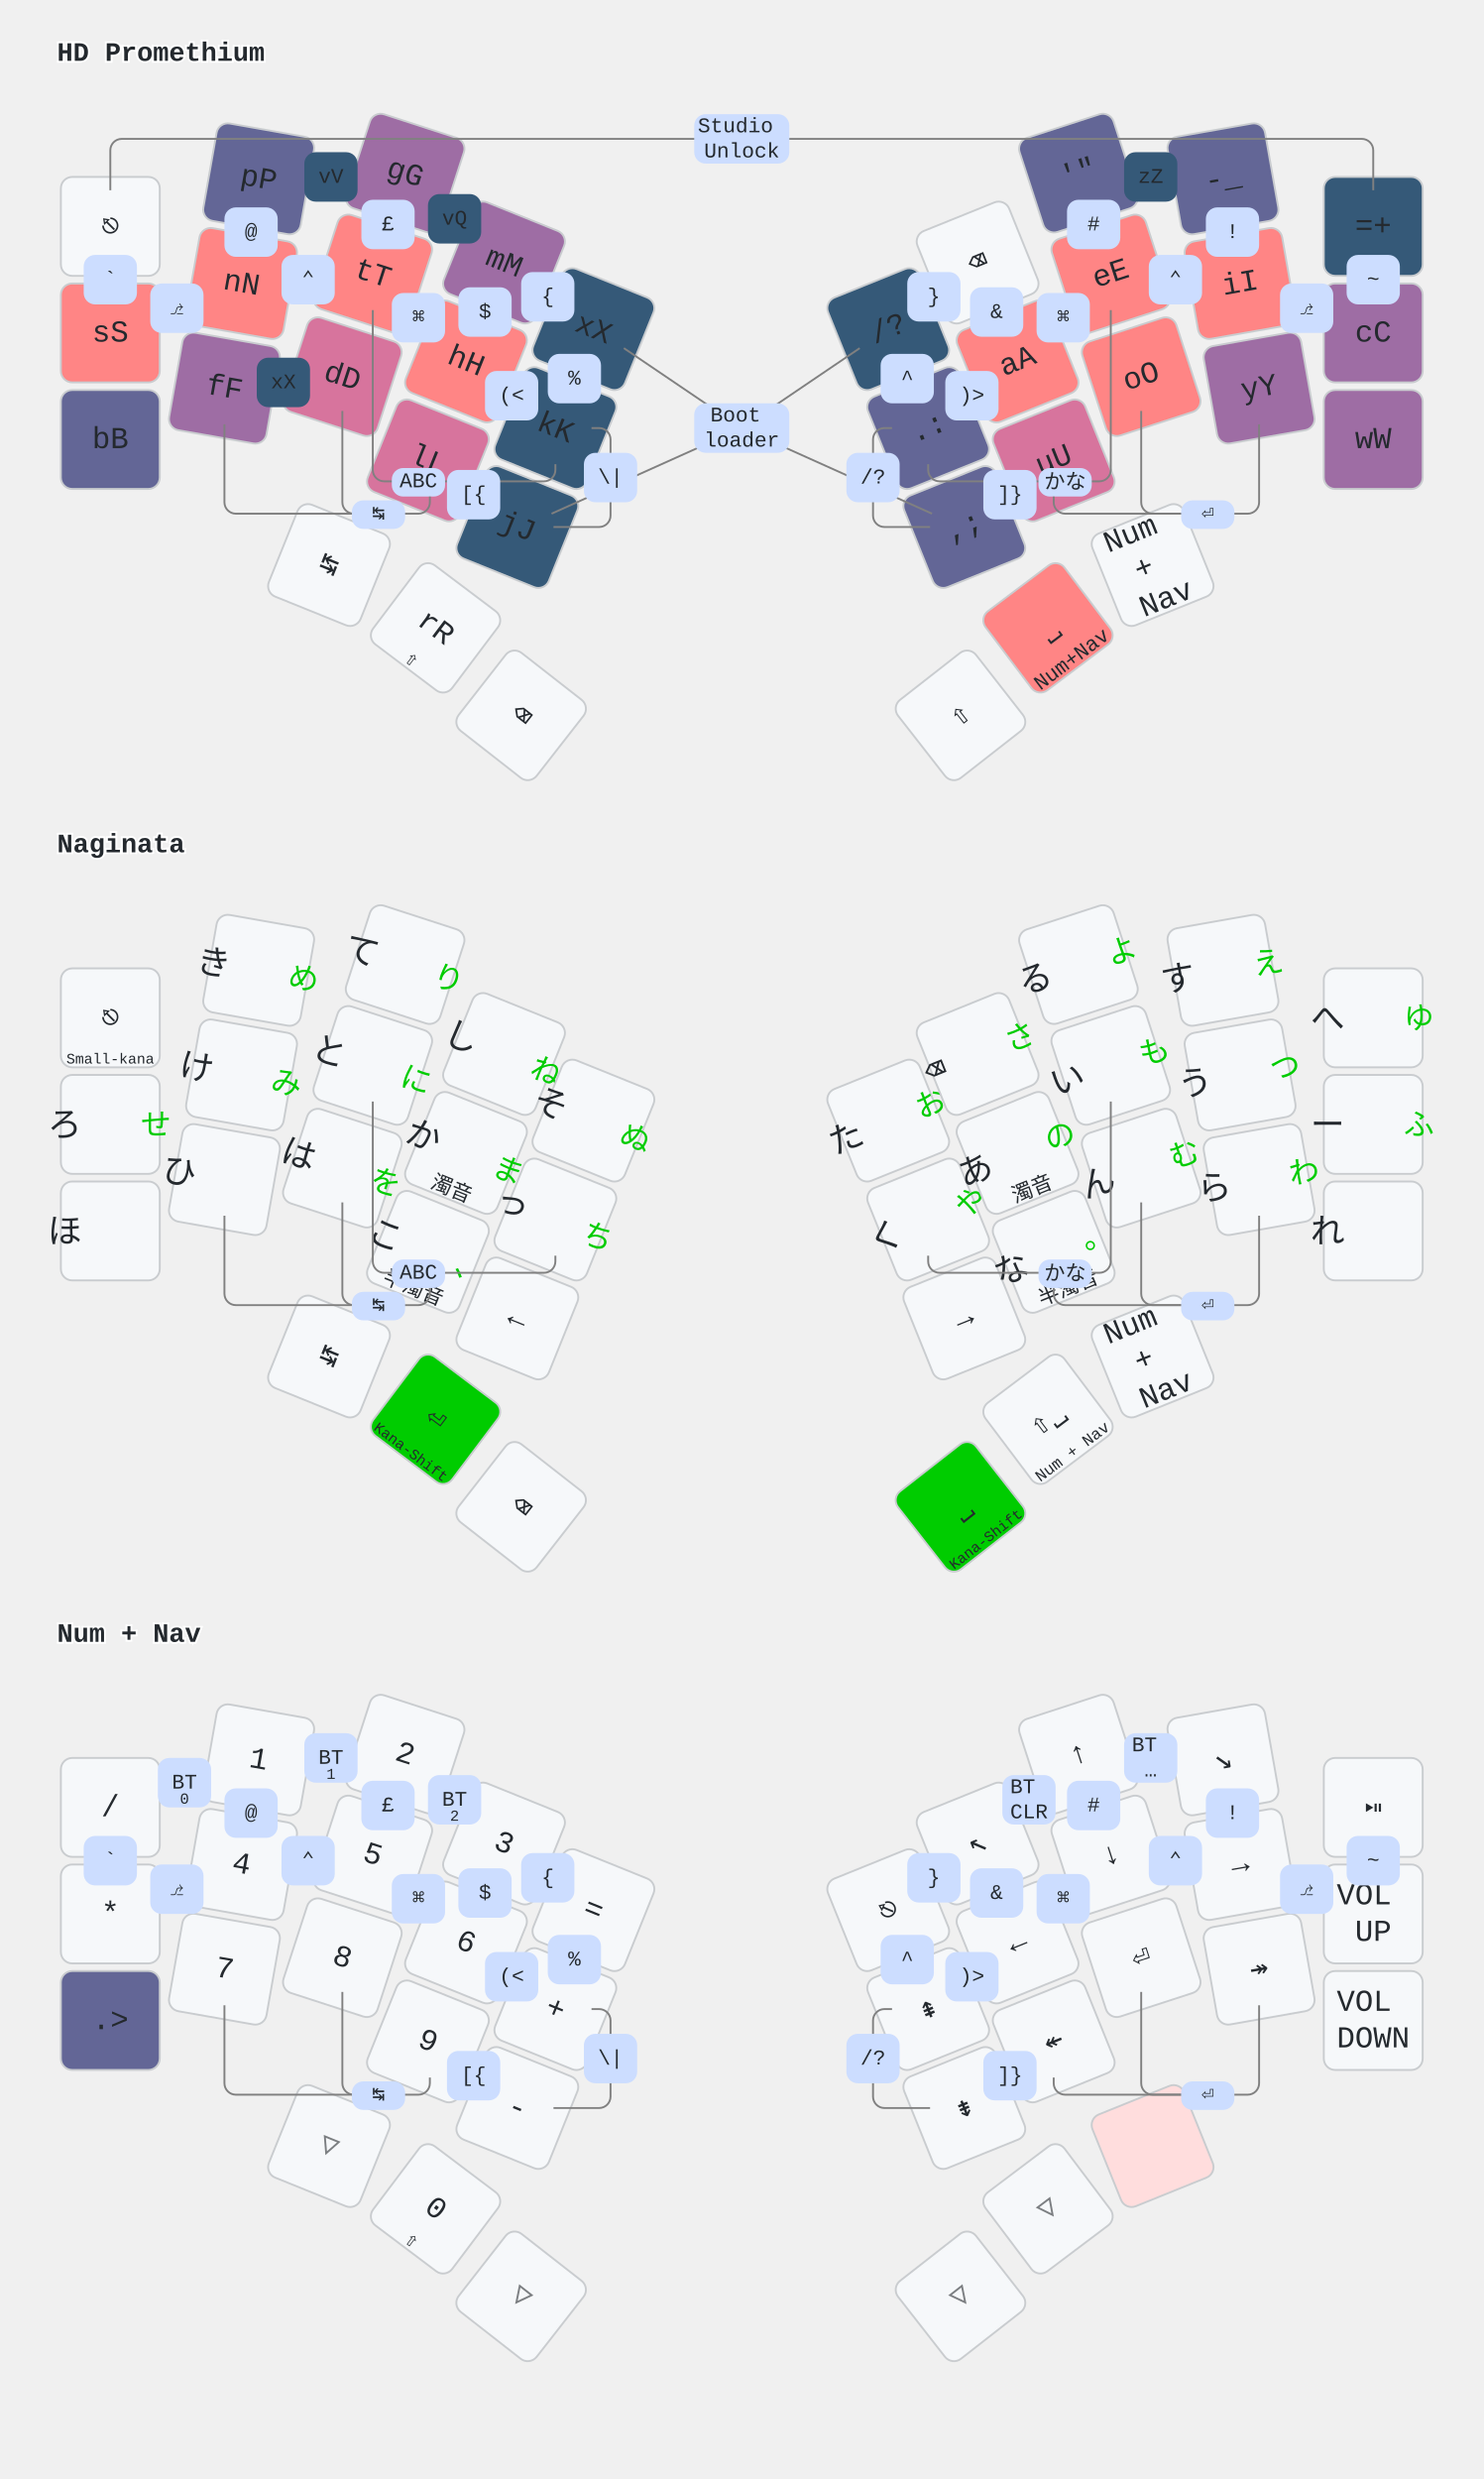
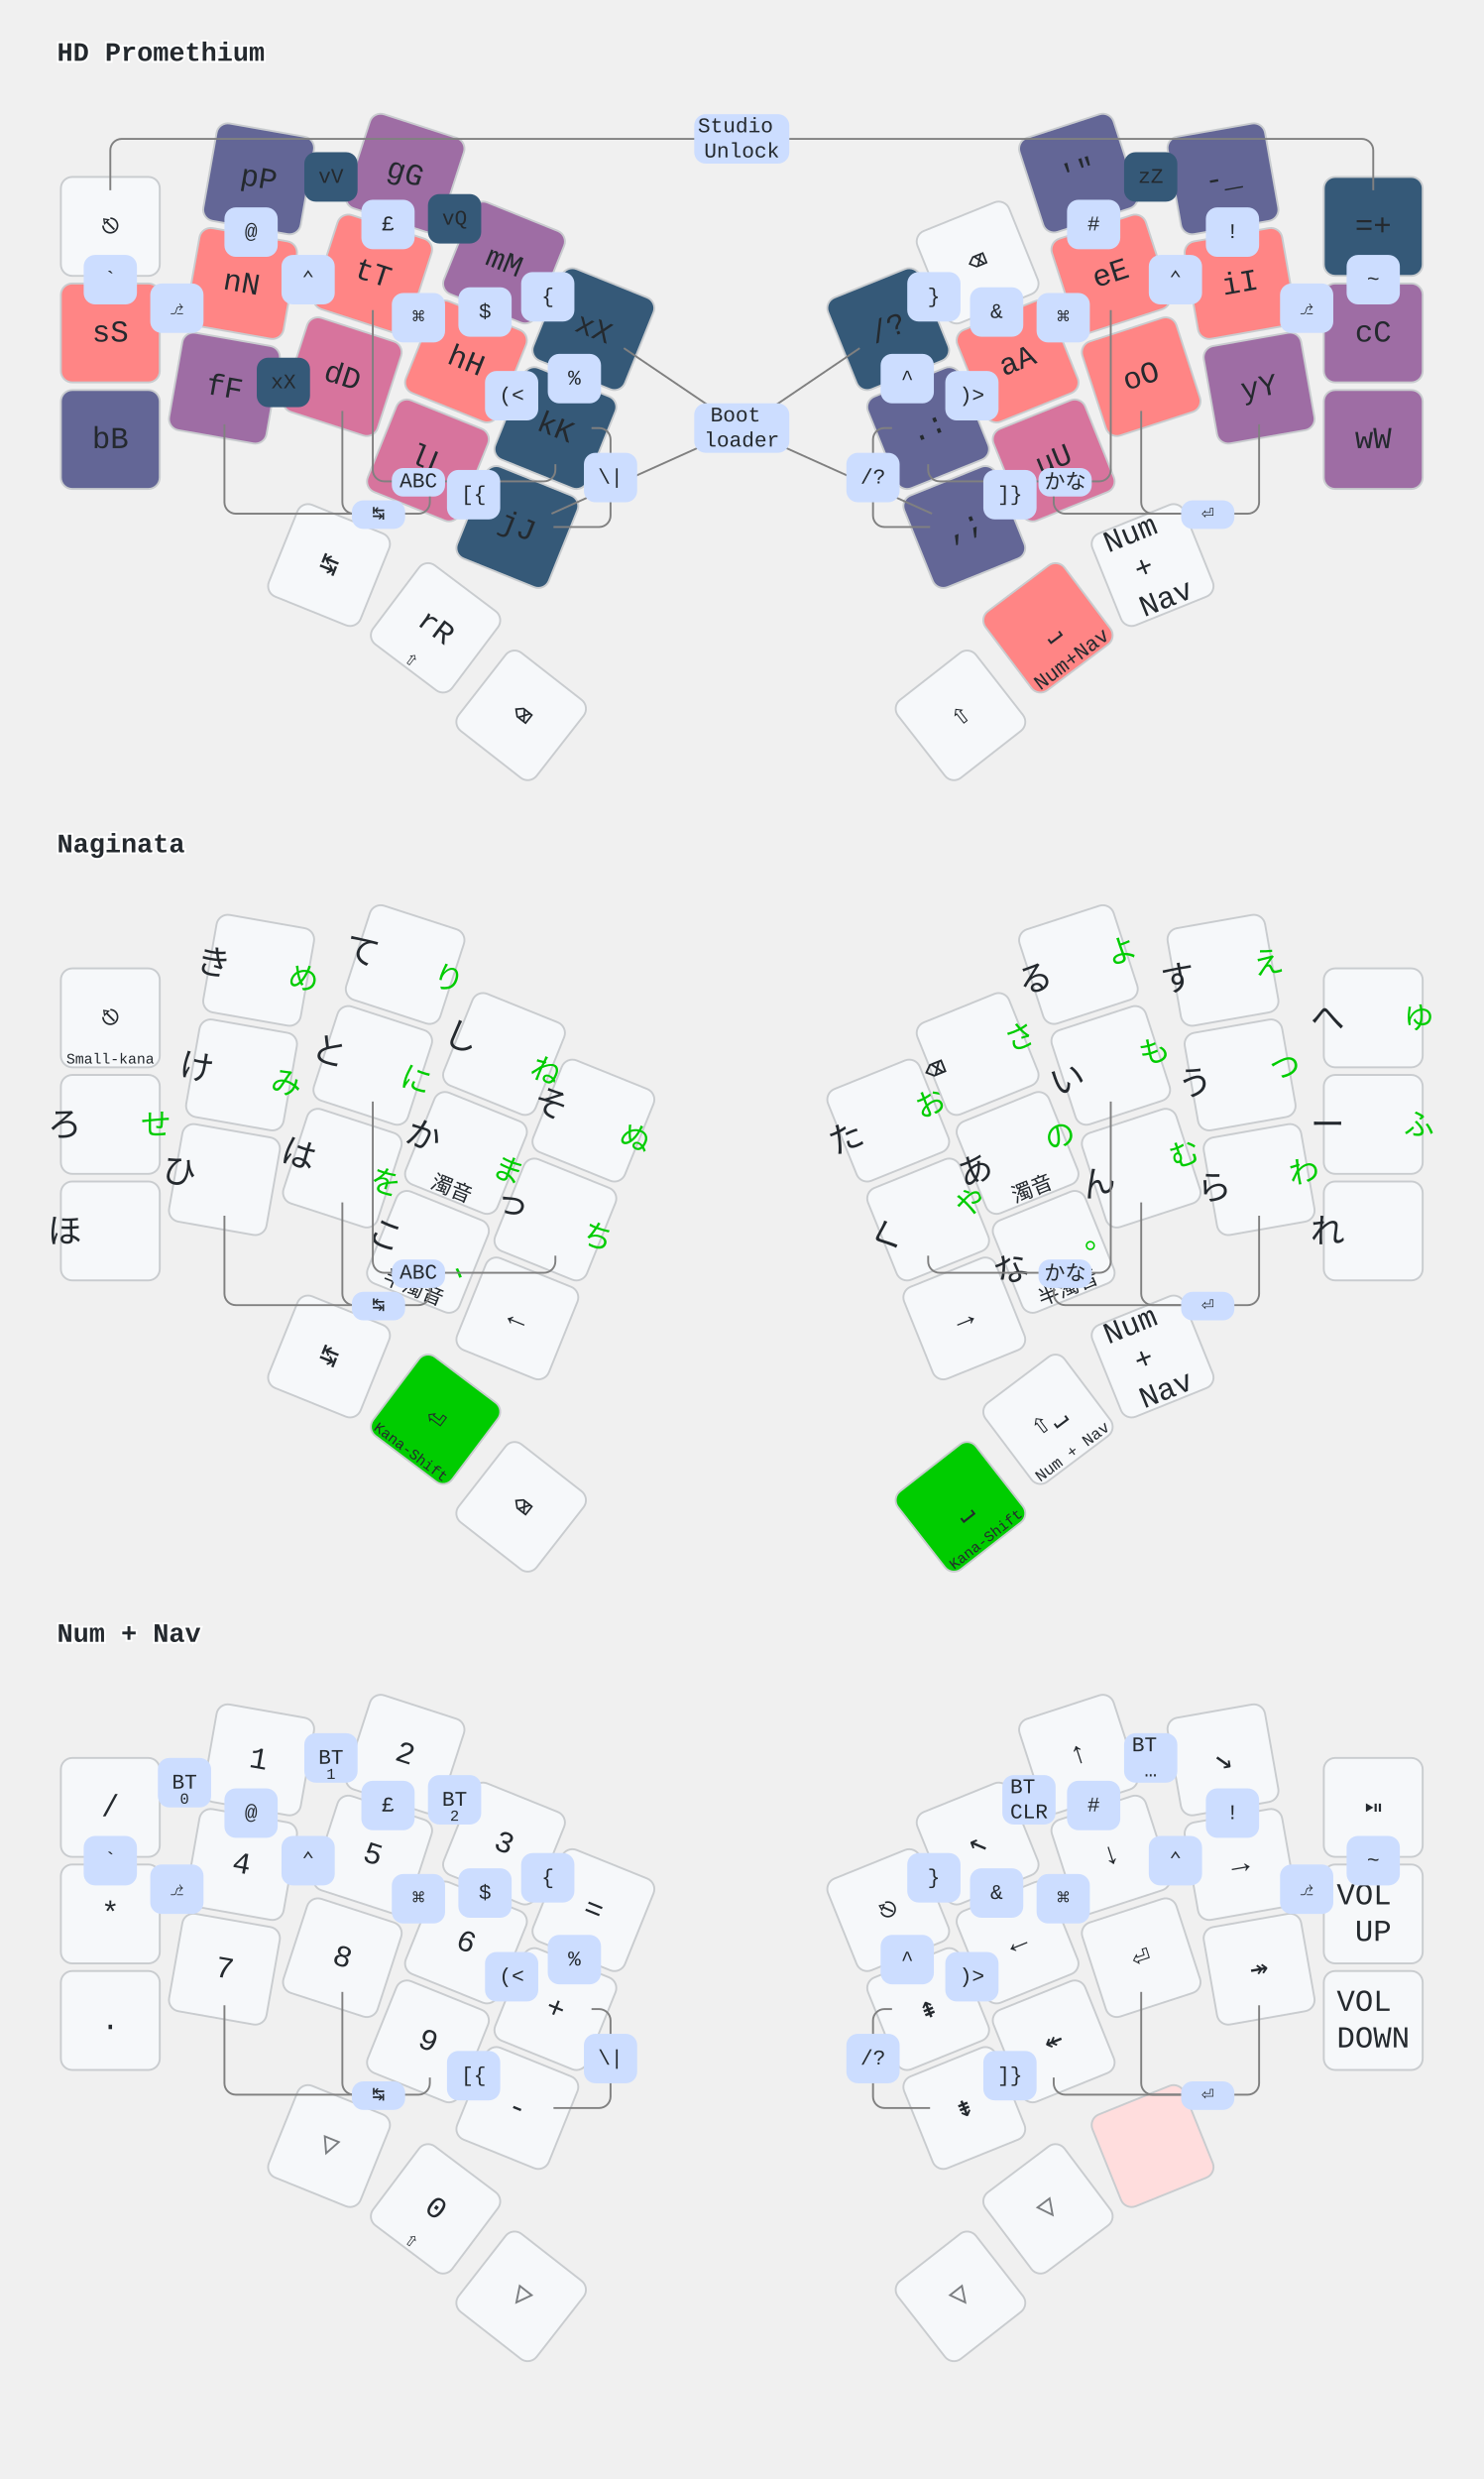
<svg xmlns="http://www.w3.org/2000/svg" width="780" height="1303" viewBox="0 0 780 1303" class="keymap">
  <style>/* inherit to force styles through use tags*/
svg path {
    fill: inherit;
}
/* font and background color specifications */
svg.keymap {
    font-family: SFMono-Regular,Consolas,Liberation Mono,Menlo,monospace;
    font-size: 14px;
    font-kerning: normal;
    text-rendering: optimizeLegibility;
    fill: #24292e;
}

/* default key styling */
rect.key {
    fill: #f6f8fa;
    stroke: #c9cccf;
    stroke-width: 1;
}

/* color accent for combo boxes */
rect.combo {
    fill: #cdf;
}

/* color accent for held keys */
rect.held, rect.combo.held {
    fill: #fdd;
}

/* color accent for ghost (optional) keys */
rect.ghost, rect.combo.ghost {
    stroke-dasharray: 4, 4;
    stroke-width: 2;
}

text {
    text-anchor: middle;
    dominant-baseline: middle;
}

/* styling for layer labels */
text.label {
    font-weight: bold;
    text-anchor: start;
    stroke: white;
    stroke-width: 2;
    paint-order: stroke;
}

text.tap {
    font-size: 16px;
}

/* styling for combo tap, and key hold/shifted label text */
text.combo, text.hold, text.shifted {
    font-size: 11px;
}

text.hold {
    text-anchor: middle;
    dominant-baseline: auto;
}

text.shifted {
    text-anchor: middle;
    dominant-baseline: hanging;
}

/* styling for hold/shifted label text in combo box */
text.combo.hold, text.combo.shifted {
    font-size: 8px;
}

/* lighter symbol for transparent keys */
text.trans {
    fill: #7b7e81;
}

/* styling for combo dendrons */
path.combo {
    stroke-width: 1;
    stroke: gray;
    fill: none;
}

/* Start Tabler Icons Cleanup */
/* cannot use height/width with glyphs */
.icon-tabler &gt; path {
    fill: inherit;
    stroke: inherit;
}
/* hide tabler's default box */
.icon-tabler &gt; path[stroke="none"][fill="none"] {
    visibility: collapse;
}

rect.low {
    fill: #355978;
}
rect.medium-low {
    fill: #636696;
}
rect.medium {
    fill: #9E6DA4;
}
rect.medium-high {
    fill: #D7749D;
}
rect.high {
    fill: #FF8585;
}

/* green styling for Naginata kana-shift */
rect.kshift {
    fill: #00CC00;
}
text.left {
    font-size: 18px;
    translate: 16px 7px;
}
text.right {
    fill: #00CC00;
    font-size: 16px;
    translate: -16px -10px;
}
</style>
  <g transform="translate(30, 0)" class="layer-HD Promethium">
    <text x="0" y="28" class="label" id="HD-Promethium">HD Promethium</text>
    <g transform="translate(0, 56)">
      <g transform="translate(28, 63)" class="key keypos-0">
        <rect rx="6" ry="6" x="-26" y="-26" width="52" height="52" class="key" />
        <text x="0" y="0" class="key tap">⎋</text>
      </g>
      <g transform="translate(106, 38) rotate(10.0)" class="key medium-low keypos-1">
        <rect rx="6" ry="6" x="-26" y="-26" width="52" height="52" class="key medium-low" />
        <text x="0" y="0" class="key medium-low tap">pP</text>
      </g>
      <g transform="translate(183, 35) rotate(18.0)" class="key medium keypos-2">
        <rect rx="6" ry="6" x="-26" y="-26" width="52" height="52" class="key medium" />
        <text x="0" y="0" class="key medium tap">gG</text>
      </g>
      <g transform="translate(235, 82) rotate(22.0)" class="key medium keypos-3">
        <rect rx="6" ry="6" x="-26" y="-26" width="52" height="52" class="key medium" />
        <text x="0" y="0" class="key medium tap">mM</text>
      </g>
      <g transform="translate(282, 117) rotate(22.0)" class="key low keypos-4">
        <rect rx="6" ry="6" x="-26" y="-26" width="52" height="52" class="key low" />
        <text x="0" y="0" class="key low tap">xX</text>
      </g>
      <g transform="translate(437, 117) rotate(-22.0)" class="key low keypos-5">
        <rect rx="6" ry="6" x="-26" y="-26" width="52" height="52" class="key low" />
        <text x="0" y="0" class="key low tap">/?</text>
      </g>
      <g transform="translate(484, 82) rotate(-22.0)" class="key keypos-6">
        <rect rx="6" ry="6" x="-26" y="-26" width="52" height="52" class="key" />
        <text x="0" y="0" class="key tap">⌫</text>
      </g>
      <g transform="translate(537, 35) rotate(-18.0)" class="key medium-low keypos-7">
        <rect rx="6" ry="6" x="-26" y="-26" width="52" height="52" class="key medium-low" />
        <text x="0" y="0" class="key medium-low tap">'"</text>
      </g>
      <g transform="translate(613, 38) rotate(-10.0)" class="key medium-low keypos-8">
        <rect rx="6" ry="6" x="-26" y="-26" width="52" height="52" class="key medium-low" />
        <text x="0" y="0" class="key medium-low tap">-_</text>
      </g>
      <g transform="translate(692, 63)" class="key low keypos-9">
        <rect rx="6" ry="6" x="-26" y="-26" width="52" height="52" class="key low" />
        <text x="0" y="0" class="key low tap">=+</text>
      </g>
      <g transform="translate(28, 119)" class="key high keypos-10">
        <rect rx="6" ry="6" x="-26" y="-26" width="52" height="52" class="key high" />
        <text x="0" y="0" class="key high tap">sS</text>
      </g>
      <g transform="translate(97, 93) rotate(10.0)" class="key high keypos-11">
        <rect rx="6" ry="6" x="-26" y="-26" width="52" height="52" class="key high" />
        <text x="0" y="0" class="key high tap">nN</text>
      </g>
      <g transform="translate(166, 88) rotate(18.0)" class="key high keypos-12">
        <rect rx="6" ry="6" x="-26" y="-26" width="52" height="52" class="key high" />
        <text x="0" y="0" class="key high tap">tT</text>
      </g>
      <g transform="translate(215, 134) rotate(22.0)" class="key high keypos-13">
        <rect rx="6" ry="6" x="-26" y="-26" width="52" height="52" class="key high" />
        <text x="0" y="0" class="key high tap">hH</text>
      </g>
      <g transform="translate(262, 169) rotate(22.0)" class="key low keypos-14">
        <rect rx="6" ry="6" x="-26" y="-26" width="52" height="52" class="key low" />
        <text x="0" y="0" class="key low tap">kK</text>
      </g>
      <g transform="translate(458, 169) rotate(-22.0)" class="key medium-low keypos-15">
        <rect rx="6" ry="6" x="-26" y="-26" width="52" height="52" class="key medium-low" />
        <text x="0" y="0" class="key medium-low tap">.:</text>
      </g>
      <g transform="translate(505, 134) rotate(-22.0)" class="key high keypos-16">
        <rect rx="6" ry="6" x="-26" y="-26" width="52" height="52" class="key high" />
        <text x="0" y="0" class="key high tap">aA</text>
      </g>
      <g transform="translate(554, 88) rotate(-18.0)" class="key high keypos-17">
        <rect rx="6" ry="6" x="-26" y="-26" width="52" height="52" class="key high" />
        <text x="0" y="0" class="key high tap">eE</text>
      </g>
      <g transform="translate(622, 93) rotate(-10.0)" class="key high keypos-18">
        <rect rx="6" ry="6" x="-26" y="-26" width="52" height="52" class="key high" />
        <text x="0" y="0" class="key high tap">iI</text>
      </g>
      <g transform="translate(692, 119)" class="key medium keypos-19">
        <rect rx="6" ry="6" x="-26" y="-26" width="52" height="52" class="key medium" />
        <text x="0" y="0" class="key medium tap">cC</text>
      </g>
      <g transform="translate(28, 175)" class="key medium-low keypos-20">
        <rect rx="6" ry="6" x="-26" y="-26" width="52" height="52" class="key medium-low" />
        <text x="0" y="0" class="key medium-low tap">bB</text>
      </g>
      <g transform="translate(88, 148) rotate(10.0)" class="key medium keypos-21">
        <rect rx="6" ry="6" x="-26" y="-26" width="52" height="52" class="key medium" />
        <text x="0" y="0" class="key medium tap">fF</text>
      </g>
      <g transform="translate(150, 142) rotate(18.0)" class="key medium-high keypos-22">
        <rect rx="6" ry="6" x="-26" y="-26" width="52" height="52" class="key medium-high" />
        <text x="0" y="0" class="key medium-high tap">dD</text>
      </g>
      <g transform="translate(195, 186) rotate(22.0)" class="key medium-high keypos-23">
        <rect rx="6" ry="6" x="-26" y="-26" width="52" height="52" class="key medium-high" />
        <text x="0" y="0" class="key medium-high tap">lL</text>
      </g>
      <g transform="translate(242, 221) rotate(22.0)" class="key low keypos-24">
        <rect rx="6" ry="6" x="-26" y="-26" width="52" height="52" class="key low" />
        <text x="0" y="0" class="key low tap">jJ</text>
      </g>
      <g transform="translate(477, 221) rotate(-22.0)" class="key medium-low keypos-25">
        <rect rx="6" ry="6" x="-26" y="-26" width="52" height="52" class="key medium-low" />
        <text x="0" y="0" class="key medium-low tap">,;</text>
      </g>
      <g transform="translate(524, 186) rotate(-22.0)" class="key medium-high keypos-26">
        <rect rx="6" ry="6" x="-26" y="-26" width="52" height="52" class="key medium-high" />
        <text x="0" y="0" class="key medium-high tap">uU</text>
      </g>
      <g transform="translate(570, 142) rotate(-18.0)" class="key high keypos-27">
        <rect rx="6" ry="6" x="-26" y="-26" width="52" height="52" class="key high" />
        <text x="0" y="0" class="key high tap">oO</text>
      </g>
      <g transform="translate(632, 148) rotate(-10.0)" class="key medium keypos-28">
        <rect rx="6" ry="6" x="-26" y="-26" width="52" height="52" class="key medium" />
        <text x="0" y="0" class="key medium tap">yY</text>
      </g>
      <g transform="translate(692, 175)" class="key medium keypos-29">
        <rect rx="6" ry="6" x="-26" y="-26" width="52" height="52" class="key medium" />
        <text x="0" y="0" class="key medium tap">wW</text>
      </g>
      <g transform="translate(143, 241) rotate(22.0)" class="key keypos-30">
        <rect rx="6" ry="6" x="-26" y="-26" width="52" height="52" class="key" />
        <text x="0" y="0" class="key tap">↹</text>
      </g>
      <g transform="translate(199, 274) rotate(37.0)" class="key keypos-31">
        <rect rx="6" ry="6" x="-26" y="-26" width="52" height="52" class="key" />
        <text x="0" y="0" class="key tap">rR</text>
        <text x="0" y="24" class="key hold">⇧</text>
      </g>
      <g transform="translate(244, 320) rotate(38.0)" class="key keypos-32">
        <rect rx="6" ry="6" x="-26" y="-26" width="52" height="52" class="key" />
        <text x="0" y="0" class="key tap">⌫</text>
      </g>
      <g transform="translate(475, 320) rotate(-38.0)" class="key keypos-33">
        <rect rx="6" ry="6" x="-26" y="-26" width="52" height="52" class="key" />
        <text x="0" y="0" class="key tap">⇧</text>
      </g>
      <g transform="translate(521, 274) rotate(-37.0)" class="key high keypos-34">
        <rect rx="6" ry="6" x="-26" y="-26" width="52" height="52" class="key high" />
        <text x="0" y="0" class="key high tap">⎵</text>
        <text x="0" y="24" class="key high hold">Num+Nav</text>
      </g>
      <g transform="translate(576, 241) rotate(-22.0)" class="key keypos-35">
        <rect rx="6" ry="6" x="-26" y="-26" width="52" height="52" class="key" />
        <a href="#Num--Nav">
          <text x="0" y="0" class="key tap layer-activator">
            <tspan x="0" dy="-1.2em">Num</tspan>
            <tspan x="0" dy="1.2em">+</tspan>
            <tspan x="0" dy="1.2em">Nav</tspan>
          </text>
        </a>
      </g>
      <g class="combo combopos-0">
        <path d="M360,17 h-326 a6.0,6.0 0 0 0 -6.0,6.0 v21" class="combo" />
        <path d="M360,17 h326 a6.0,6.0 0 0 1 6.0,6.0 v21" class="combo" />
        <rect rx="6" ry="6" x="335" y="4" width="50" height="26" class="combo" />
        <text x="360" y="17" class="combo tap">
          <tspan x="360" dy="-0.6em">Studio</tspan>
          <tspan x="360" dy="1.2em">Unlock</tspan>
        </text>
      </g>
      <g class="combo combopos-1">
        <path d="M360,169 l-62,-42" class="combo" />
        <path d="M360,169 l62,-42" class="combo" />
        <path d="M360,169 l-100,45" class="combo" />
        <path d="M360,169 l100,45" class="combo" />
        <rect rx="6" ry="6" x="335" y="156" width="50" height="26" class="combo" />
        <text x="360" y="169" class="combo tap">
          <tspan x="360" dy="-0.6em">Boot</tspan>
          <tspan x="360" dy="1.2em">loader</tspan>
        </text>
      </g>
      <g class="combo combopos-2">
        <path d="M530,197 h-66 a6.0,6.0 0 0 1 -6.0,-6.0 v-3" class="combo" />
        <path d="M530,197 h18 a6.0,6.0 0 0 0 6.0,-6.0 v-84" class="combo" />
        <rect rx="6" ry="6" x="516" y="190" width="28" height="15" class="combo" />
        <text x="530" y="197" class="combo tap">かな</text>
      </g>
      <g class="combo combopos-3">
        <path d="M190,197 h66 a6.0,6.0 0 0 0 6.0,-6.0 v-3" class="combo" />
        <path d="M190,197 h-18 a6.0,6.0 0 0 1 -6.0,-6.0 v-84" class="combo" />
        <rect rx="6" ry="6" x="176" y="190" width="28" height="15" class="combo" />
        <text x="190" y="197" class="combo tap">ABC</text>
      </g>
      <g class="combo combopos-4">
        <path d="M169,214 h21 a6.0,6.0 0 0 0 6.0,-6.0 v-3" class="combo" />
        <path d="M169,214 h-13 a6.0,6.0 0 0 1 -6.0,-6.0 v-48" class="combo" />
        <path d="M169,214 h-75 a6.0,6.0 0 0 1 -6.0,-6.0 v-41" class="combo" />
        <rect rx="6" ry="6" x="155" y="207" width="28" height="15" class="combo" />
        <text x="169" y="214" class="combo tap">↹</text>
      </g>
      <g class="combo combopos-5">
        <path d="M605,214 h-75 a6.0,6.0 0 0 1 -6.0,-6.0 v-3" class="combo" />
        <path d="M605,214 h-29 a6.0,6.0 0 0 1 -6.0,-6.0 v-48" class="combo" />
        <path d="M605,214 h21 a6.0,6.0 0 0 0 6.0,-6.0 v-41" class="combo" />
        <rect rx="6" ry="6" x="591" y="207" width="28" height="15" class="combo" />
        <text x="605" y="214" class="combo tap">⏎</text>
      </g>
      <g class="combo combopos-6">
        <rect rx="6" ry="6" x="49" y="93" width="28" height="26" class="combo" />
        <text x="63" y="106" class="combo tap">⎇</text>
      </g>
      <g class="combo combopos-7">
        <rect rx="6" ry="6" x="118" y="78" width="28" height="26" class="combo" />
        <text x="132" y="91" class="combo tap">⌃</text>
      </g>
      <g class="combo combopos-8">
        <rect rx="6" ry="6" x="176" y="98" width="28" height="26" class="combo" />
        <text x="190" y="111" class="combo tap">⌘</text>
      </g>
      <g class="combo combopos-9">
        <rect rx="6" ry="6" x="643" y="93" width="28" height="26" class="combo" />
        <text x="657" y="106" class="combo tap">⎇</text>
      </g>
      <g class="combo combopos-10">
        <rect rx="6" ry="6" x="574" y="78" width="28" height="26" class="combo" />
        <text x="588" y="91" class="combo tap">⌃</text>
      </g>
      <g class="combo combopos-11">
        <rect rx="6" ry="6" x="515" y="98" width="28" height="26" class="combo" />
        <text x="529" y="111" class="combo tap">⌘</text>
      </g>
      <g class="combo low combopos-12">
        <rect rx="6" ry="6" x="195" y="46" width="28" height="26" class="combo low" />
        <text x="209" y="59" class="combo low tap">vQ</text>
      </g>
      <g class="combo low combopos-13">
        <rect rx="6" ry="6" x="561" y="24" width="28" height="26" class="combo low" />
        <text x="575" y="37" class="combo low tap">zZ</text>
      </g>
      <g class="combo low combopos-14">
        <rect rx="6" ry="6" x="130" y="24" width="28" height="26" class="combo low" />
        <text x="144" y="37" class="combo low tap">vV</text>
      </g>
      <g class="combo low combopos-15">
        <rect rx="6" ry="6" x="105" y="132" width="28" height="26" class="combo low" />
        <text x="119" y="145" class="combo low tap">xX</text>
      </g>
      <g class="combo combopos-16">
        <rect rx="6" ry="6" x="14" y="78" width="28" height="26" class="combo" />
        <text x="28" y="91" class="combo tap">`</text>
      </g>
      <g class="combo combopos-17">
        <rect rx="6" ry="6" x="88" y="53" width="28" height="26" class="combo" />
        <text x="102" y="66" class="combo tap">@</text>
      </g>
      <g class="combo combopos-18">
        <rect rx="6" ry="6" x="160" y="49" width="28" height="26" class="combo" />
        <text x="174" y="62" class="combo tap">£</text>
      </g>
      <g class="combo combopos-19">
        <rect rx="6" ry="6" x="211" y="95" width="28" height="26" class="combo" />
        <text x="225" y="108" class="combo tap">$</text>
      </g>
      <g class="combo combopos-20">
        <rect rx="6" ry="6" x="258" y="130" width="28" height="26" class="combo" />
        <text x="272" y="143" class="combo tap">%</text>
      </g>
      <g class="combo combopos-21">
        <path d="M291,195 v-20 a6.0,6.0 0 0 0 -6.0,-6.0 h-4" class="combo" />
        <path d="M291,195 v20 a6.0,6.0 0 0 1 -6.0,6.0 h-24" class="combo" />
        <rect rx="6" ry="6" x="277" y="182" width="28" height="26" class="combo" />
        <text x="291" y="195" class="combo tap">\|</text>
      </g>
      <g class="combo combopos-22">
        <path d="M429,195 v-20 a6.0,6.0 0 0 1 6.0,-6.0 h4" class="combo" />
        <path d="M429,195 v20 a6.0,6.0 0 0 0 6.0,6.0 h24" class="combo" />
        <rect rx="6" ry="6" x="415" y="182" width="28" height="26" class="combo" />
        <text x="429" y="195" class="combo tap">/?</text>
      </g>
      <g class="combo combopos-23">
        <rect rx="6" ry="6" x="433" y="130" width="28" height="26" class="combo" />
        <text x="447" y="143" class="combo tap">^</text>
      </g>
      <g class="combo combopos-24">
        <rect rx="6" ry="6" x="480" y="95" width="28" height="26" class="combo" />
        <text x="494" y="108" class="combo tap">&amp;</text>
      </g>
      <g class="combo combopos-25">
        <rect rx="6" ry="6" x="531" y="49" width="28" height="26" class="combo" />
        <text x="545" y="62" class="combo tap">#</text>
      </g>
      <g class="combo combopos-26">
        <rect rx="6" ry="6" x="604" y="53" width="28" height="26" class="combo" />
        <text x="618" y="66" class="combo tap">!</text>
      </g>
      <g class="combo combopos-27">
        <rect rx="6" ry="6" x="678" y="78" width="28" height="26" class="combo" />
        <text x="692" y="91" class="combo tap">~</text>
      </g>
      <g class="combo combopos-28">
        <rect rx="6" ry="6" x="244" y="87" width="28" height="26" class="combo" />
        <text x="258" y="100" class="combo tap">{</text>
      </g>
      <g class="combo combopos-29">
        <rect rx="6" ry="6" x="447" y="87" width="28" height="26" class="combo" />
        <text x="461" y="100" class="combo tap">}</text>
      </g>
      <g class="combo combopos-30">
        <rect rx="6" ry="6" x="225" y="139" width="28" height="26" class="combo" />
        <text x="239" y="152" class="combo tap">(&lt;</text>
      </g>
      <g class="combo combopos-31">
        <rect rx="6" ry="6" x="467" y="139" width="28" height="26" class="combo" />
        <text x="481" y="152" class="combo tap">)&gt;</text>
      </g>
      <g class="combo combopos-32">
        <rect rx="6" ry="6" x="205" y="191" width="28" height="26" class="combo" />
        <text x="219" y="204" class="combo tap">[{</text>
      </g>
      <g class="combo combopos-33">
        <rect rx="6" ry="6" x="487" y="191" width="28" height="26" class="combo" />
        <text x="501" y="204" class="combo tap">]}</text>
      </g>
    </g>
  </g>
  <g transform="translate(30, 416)" class="layer-Naginata">
    <text x="0" y="28" class="label" id="Naginata">Naginata</text>
    <g transform="translate(0, 56)">
      <g transform="translate(28, 63)" class="key keypos-0">
        <rect rx="6" ry="6" x="-26" y="-26" width="52" height="52" class="key" />
        <text x="0" y="0" class="key tap">⎋</text>
        <text x="0" y="24" class="key hold">
          <tspan style="font-size: 70%">Small-kana</tspan>
        </text>
      </g>
      <g transform="translate(106, 38) rotate(10.0)" class="key keypos-1">
        <rect rx="6" ry="6" x="-26" y="-26" width="52" height="52" class="key" />
        <text x="-24" y="0" class="key left">き</text>
        <text x="24" y="0" class="key right">め</text>
      </g>
      <g transform="translate(183, 35) rotate(18.0)" class="key keypos-2">
        <rect rx="6" ry="6" x="-26" y="-26" width="52" height="52" class="key" />
        <text x="-24" y="0" class="key left">て</text>
        <text x="24" y="0" class="key right">り</text>
      </g>
      <g transform="translate(235, 82) rotate(22.0)" class="key keypos-3">
        <rect rx="6" ry="6" x="-26" y="-26" width="52" height="52" class="key" />
        <text x="-24" y="0" class="key left">し</text>
        <text x="24" y="0" class="key right">ね</text>
      </g>
      <g transform="translate(282, 117) rotate(22.0)" class="key keypos-4">
        <rect rx="6" ry="6" x="-26" y="-26" width="52" height="52" class="key" />
        <text x="-24" y="0" class="key left">そ</text>
        <text x="24" y="0" class="key right">ぬ</text>
      </g>
      <g transform="translate(437, 117) rotate(-22.0)" class="key keypos-5">
        <rect rx="6" ry="6" x="-26" y="-26" width="52" height="52" class="key" />
        <text x="-24" y="0" class="key left">た</text>
        <text x="24" y="0" class="key right">お</text>
      </g>
      <g transform="translate(484, 82) rotate(-22.0)" class="key keypos-6">
        <rect rx="6" ry="6" x="-26" y="-26" width="52" height="52" class="key" />
        <text x="-24" y="0" class="key left">⌫</text>
        <text x="24" y="0" class="key right">さ</text>
      </g>
      <g transform="translate(537, 35) rotate(-18.0)" class="key keypos-7">
        <rect rx="6" ry="6" x="-26" y="-26" width="52" height="52" class="key" />
        <text x="-24" y="0" class="key left">る</text>
        <text x="24" y="0" class="key right">よ</text>
      </g>
      <g transform="translate(613, 38) rotate(-10.0)" class="key keypos-8">
        <rect rx="6" ry="6" x="-26" y="-26" width="52" height="52" class="key" />
        <text x="-24" y="0" class="key left">す</text>
        <text x="24" y="0" class="key right">え</text>
      </g>
      <g transform="translate(692, 63)" class="key keypos-9">
        <rect rx="6" ry="6" x="-26" y="-26" width="52" height="52" class="key" />
        <text x="-24" y="0" class="key left">へ</text>
        <text x="24" y="0" class="key right">ゆ</text>
      </g>
      <g transform="translate(28, 119)" class="key keypos-10">
        <rect rx="6" ry="6" x="-26" y="-26" width="52" height="52" class="key" />
        <text x="-24" y="0" class="key left">ろ</text>
        <text x="24" y="0" class="key right">せ</text>
      </g>
      <g transform="translate(97, 93) rotate(10.0)" class="key keypos-11">
        <rect rx="6" ry="6" x="-26" y="-26" width="52" height="52" class="key" />
        <text x="-24" y="0" class="key left">け</text>
        <text x="24" y="0" class="key right">み</text>
      </g>
      <g transform="translate(166, 88) rotate(18.0)" class="key keypos-12">
        <rect rx="6" ry="6" x="-26" y="-26" width="52" height="52" class="key" />
        <text x="-24" y="0" class="key left">と</text>
        <text x="24" y="0" class="key right">に</text>
      </g>
      <g transform="translate(215, 134) rotate(22.0)" class="key keypos-13">
        <rect rx="6" ry="6" x="-26" y="-26" width="52" height="52" class="key" />
        <text x="0" y="24" class="key hold">濁音</text>
        <text x="-24" y="0" class="key left">か</text>
        <text x="24" y="0" class="key right">ま</text>
      </g>
      <g transform="translate(262, 169) rotate(22.0)" class="key keypos-14">
        <rect rx="6" ry="6" x="-26" y="-26" width="52" height="52" class="key" />
        <text x="-24" y="0" class="key left">っ</text>
        <text x="24" y="0" class="key right">ち</text>
      </g>
      <g transform="translate(458, 169) rotate(-22.0)" class="key keypos-15">
        <rect rx="6" ry="6" x="-26" y="-26" width="52" height="52" class="key" />
        <text x="-24" y="0" class="key left">く</text>
        <text x="24" y="0" class="key right">や</text>
      </g>
      <g transform="translate(505, 134) rotate(-22.0)" class="key keypos-16">
        <rect rx="6" ry="6" x="-26" y="-26" width="52" height="52" class="key" />
        <text x="0" y="24" class="key hold">濁音</text>
        <text x="-24" y="0" class="key left">あ</text>
        <text x="24" y="0" class="key right">の</text>
      </g>
      <g transform="translate(554, 88) rotate(-18.0)" class="key keypos-17">
        <rect rx="6" ry="6" x="-26" y="-26" width="52" height="52" class="key" />
        <text x="-24" y="0" class="key left">い</text>
        <text x="24" y="0" class="key right">も</text>
      </g>
      <g transform="translate(622, 93) rotate(-10.0)" class="key keypos-18">
        <rect rx="6" ry="6" x="-26" y="-26" width="52" height="52" class="key" />
        <text x="-24" y="0" class="key left">う</text>
        <text x="24" y="0" class="key right">つ</text>
      </g>
      <g transform="translate(692, 119)" class="key keypos-19">
        <rect rx="6" ry="6" x="-26" y="-26" width="52" height="52" class="key" />
        <text x="-24" y="0" class="key left">ー</text>
        <text x="24" y="0" class="key right">ふ</text>
      </g>
      <g transform="translate(28, 175)" class="key keypos-20">
        <rect rx="6" ry="6" x="-26" y="-26" width="52" height="52" class="key" />
        <text x="-24" y="0" class="key left">ほ</text>
      </g>
      <g transform="translate(88, 148) rotate(10.0)" class="key keypos-21">
        <rect rx="6" ry="6" x="-26" y="-26" width="52" height="52" class="key" />
        <text x="-24" y="0" class="key left">ひ</text>
      </g>
      <g transform="translate(150, 142) rotate(18.0)" class="key keypos-22">
        <rect rx="6" ry="6" x="-26" y="-26" width="52" height="52" class="key" />
        <text x="-24" y="0" class="key left">は</text>
        <text x="24" y="0" class="key right">を</text>
      </g>
      <g transform="translate(195, 186) rotate(22.0)" class="key keypos-23">
        <rect rx="6" ry="6" x="-26" y="-26" width="52" height="52" class="key" />
        <text x="0" y="24" class="key hold">半濁音</text>
        <text x="-24" y="0" class="key left">こ</text>
        <text x="24" y="0" class="key right">、</text>
      </g>
      <g transform="translate(242, 221) rotate(22.0)" class="key keypos-24">
        <rect rx="6" ry="6" x="-26" y="-26" width="52" height="52" class="key" />
        <text x="0" y="0" class="key tap">←</text>
      </g>
      <g transform="translate(477, 221) rotate(-22.0)" class="key keypos-25">
        <rect rx="6" ry="6" x="-26" y="-26" width="52" height="52" class="key" />
        <text x="0" y="0" class="key tap">→</text>
      </g>
      <g transform="translate(524, 186) rotate(-22.0)" class="key keypos-26">
        <rect rx="6" ry="6" x="-26" y="-26" width="52" height="52" class="key" />
        <text x="0" y="24" class="key hold">半濁音</text>
        <text x="-24" y="0" class="key left">な</text>
        <text x="24" y="0" class="key right">。</text>
      </g>
      <g transform="translate(570, 142) rotate(-18.0)" class="key keypos-27">
        <rect rx="6" ry="6" x="-26" y="-26" width="52" height="52" class="key" />
        <text x="-24" y="0" class="key left">ん</text>
        <text x="24" y="0" class="key right">む</text>
      </g>
      <g transform="translate(632, 148) rotate(-10.0)" class="key keypos-28">
        <rect rx="6" ry="6" x="-26" y="-26" width="52" height="52" class="key" />
        <text x="-24" y="0" class="key left">ら</text>
        <text x="24" y="0" class="key right">わ</text>
      </g>
      <g transform="translate(692, 175)" class="key keypos-29">
        <rect rx="6" ry="6" x="-26" y="-26" width="52" height="52" class="key" />
        <text x="-24" y="0" class="key left">れ</text>
      </g>
      <g transform="translate(143, 241) rotate(22.0)" class="key keypos-30">
        <rect rx="6" ry="6" x="-26" y="-26" width="52" height="52" class="key" />
        <text x="0" y="0" class="key tap">↹</text>
      </g>
      <g transform="translate(199, 274) rotate(37.0)" class="key kshift keypos-31">
        <rect rx="6" ry="6" x="-26" y="-26" width="52" height="52" class="key kshift" />
        <text x="0" y="0" class="key kshift tap">⏎</text>
        <text x="0" y="24" class="key kshift hold">
          <tspan style="font-size: 70%">Kana-Shift</tspan>
        </text>
      </g>
      <g transform="translate(244, 320) rotate(38.0)" class="key keypos-32">
        <rect rx="6" ry="6" x="-26" y="-26" width="52" height="52" class="key" />
        <text x="0" y="0" class="key tap">⌫</text>
      </g>
      <g transform="translate(475, 320) rotate(-38.0)" class="key kshift keypos-33">
        <rect rx="6" ry="6" x="-26" y="-26" width="52" height="52" class="key kshift" />
        <text x="0" y="0" class="key kshift tap">⎵</text>
        <text x="0" y="24" class="key kshift hold">
          <tspan style="font-size: 70%">Kana-Shift</tspan>
        </text>
      </g>
      <g transform="translate(521, 274) rotate(-37.0)" class="key keypos-34">
        <rect rx="6" ry="6" x="-26" y="-26" width="52" height="52" class="key" />
        <text x="0" y="0" class="key tap">⇧⎵</text>
        <a href="#Num--Nav">
          <text x="0" y="24" class="key hold layer-activator">
            <tspan style="font-size: 78%">Num + Nav</tspan>
          </text>
        </a>
      </g>
      <g transform="translate(576, 241) rotate(-22.0)" class="key keypos-35">
        <rect rx="6" ry="6" x="-26" y="-26" width="52" height="52" class="key" />
        <a href="#Num--Nav">
          <text x="0" y="0" class="key tap layer-activator">
            <tspan x="0" dy="-1.2em">Num</tspan>
            <tspan x="0" dy="1.2em">+</tspan>
            <tspan x="0" dy="1.2em">Nav</tspan>
          </text>
        </a>
      </g>
      <g class="combo combopos-0">
        <path d="M530,197 h-66 a6.0,6.0 0 0 1 -6.0,-6.0 v-3" class="combo" />
        <path d="M530,197 h18 a6.0,6.0 0 0 0 6.0,-6.0 v-84" class="combo" />
        <rect rx="6" ry="6" x="516" y="190" width="28" height="15" class="combo" />
        <text x="530" y="197" class="combo tap">かな</text>
      </g>
      <g class="combo combopos-1">
        <path d="M190,197 h66 a6.0,6.0 0 0 0 6.0,-6.0 v-3" class="combo" />
        <path d="M190,197 h-18 a6.0,6.0 0 0 1 -6.0,-6.0 v-84" class="combo" />
        <rect rx="6" ry="6" x="176" y="190" width="28" height="15" class="combo" />
        <text x="190" y="197" class="combo tap">ABC</text>
      </g>
      <g class="combo combopos-2">
        <path d="M169,214 h21 a6.0,6.0 0 0 0 6.0,-6.0 v-3" class="combo" />
        <path d="M169,214 h-13 a6.0,6.0 0 0 1 -6.0,-6.0 v-48" class="combo" />
        <path d="M169,214 h-75 a6.0,6.0 0 0 1 -6.0,-6.0 v-41" class="combo" />
        <rect rx="6" ry="6" x="155" y="207" width="28" height="15" class="combo" />
        <text x="169" y="214" class="combo tap">↹</text>
      </g>
      <g class="combo combopos-3">
        <path d="M605,214 h-75 a6.0,6.0 0 0 1 -6.0,-6.0 v-3" class="combo" />
        <path d="M605,214 h-29 a6.0,6.0 0 0 1 -6.0,-6.0 v-48" class="combo" />
        <path d="M605,214 h21 a6.0,6.0 0 0 0 6.0,-6.0 v-41" class="combo" />
        <rect rx="6" ry="6" x="591" y="207" width="28" height="15" class="combo" />
        <text x="605" y="214" class="combo tap">⏎</text>
      </g>
    </g>
  </g>
  <g transform="translate(30, 831)" class="layer-Num + Nav">
    <text x="0" y="28" class="label" id="Num--Nav">Num + Nav</text>
    <g transform="translate(0, 56)">
      <g transform="translate(28, 63)" class="key keypos-0">
        <rect rx="6" ry="6" x="-26" y="-26" width="52" height="52" class="key" />
        <text x="0" y="0" class="key tap">/</text>
      </g>
      <g transform="translate(106, 38) rotate(10.0)" class="key keypos-1">
        <rect rx="6" ry="6" x="-26" y="-26" width="52" height="52" class="key" />
        <text x="0" y="0" class="key tap">1</text>
      </g>
      <g transform="translate(183, 35) rotate(18.0)" class="key keypos-2">
        <rect rx="6" ry="6" x="-26" y="-26" width="52" height="52" class="key" />
        <text x="0" y="0" class="key tap">2</text>
      </g>
      <g transform="translate(235, 82) rotate(22.0)" class="key keypos-3">
        <rect rx="6" ry="6" x="-26" y="-26" width="52" height="52" class="key" />
        <text x="0" y="0" class="key tap">3</text>
      </g>
      <g transform="translate(282, 117) rotate(22.0)" class="key keypos-4">
        <rect rx="6" ry="6" x="-26" y="-26" width="52" height="52" class="key" />
        <text x="0" y="0" class="key tap">=</text>
      </g>
      <g transform="translate(437, 117) rotate(-22.0)" class="key keypos-5">
        <rect rx="6" ry="6" x="-26" y="-26" width="52" height="52" class="key" />
        <text x="0" y="0" class="key tap">⎋</text>
      </g>
      <g transform="translate(484, 82) rotate(-22.0)" class="key keypos-6">
        <rect rx="6" ry="6" x="-26" y="-26" width="52" height="52" class="key" />
        <text x="0" y="0" class="key tap">↖</text>
      </g>
      <g transform="translate(537, 35) rotate(-18.0)" class="key keypos-7">
        <rect rx="6" ry="6" x="-26" y="-26" width="52" height="52" class="key" />
        <text x="0" y="0" class="key tap">↑</text>
      </g>
      <g transform="translate(613, 38) rotate(-10.0)" class="key keypos-8">
        <rect rx="6" ry="6" x="-26" y="-26" width="52" height="52" class="key" />
        <text x="0" y="0" class="key tap">↘</text>
      </g>
      <g transform="translate(692, 63)" class="key keypos-9">
        <rect rx="6" ry="6" x="-26" y="-26" width="52" height="52" class="key" />
        <text x="0" y="0" class="key tap">⏯</text>
      </g>
      <g transform="translate(28, 119)" class="key keypos-10">
        <rect rx="6" ry="6" x="-26" y="-26" width="52" height="52" class="key" />
        <text x="0" y="0" class="key tap">*</text>
      </g>
      <g transform="translate(97, 93) rotate(10.0)" class="key keypos-11">
        <rect rx="6" ry="6" x="-26" y="-26" width="52" height="52" class="key" />
        <text x="0" y="0" class="key tap">4</text>
      </g>
      <g transform="translate(166, 88) rotate(18.0)" class="key keypos-12">
        <rect rx="6" ry="6" x="-26" y="-26" width="52" height="52" class="key" />
        <text x="0" y="0" class="key tap">5</text>
      </g>
      <g transform="translate(215, 134) rotate(22.0)" class="key keypos-13">
        <rect rx="6" ry="6" x="-26" y="-26" width="52" height="52" class="key" />
        <text x="0" y="0" class="key tap">6</text>
      </g>
      <g transform="translate(262, 169) rotate(22.0)" class="key keypos-14">
        <rect rx="6" ry="6" x="-26" y="-26" width="52" height="52" class="key" />
        <text x="0" y="0" class="key tap">+</text>
      </g>
      <g transform="translate(458, 169) rotate(-22.0)" class="key keypos-15">
        <rect rx="6" ry="6" x="-26" y="-26" width="52" height="52" class="key" />
        <text x="0" y="0" class="key tap">⇞</text>
      </g>
      <g transform="translate(505, 134) rotate(-22.0)" class="key keypos-16">
        <rect rx="6" ry="6" x="-26" y="-26" width="52" height="52" class="key" />
        <text x="0" y="0" class="key tap">←</text>
      </g>
      <g transform="translate(554, 88) rotate(-18.0)" class="key keypos-17">
        <rect rx="6" ry="6" x="-26" y="-26" width="52" height="52" class="key" />
        <text x="0" y="0" class="key tap">↓</text>
      </g>
      <g transform="translate(622, 93) rotate(-10.0)" class="key keypos-18">
        <rect rx="6" ry="6" x="-26" y="-26" width="52" height="52" class="key" />
        <text x="0" y="0" class="key tap">→</text>
      </g>
      <g transform="translate(692, 119)" class="key keypos-19">
        <rect rx="6" ry="6" x="-26" y="-26" width="52" height="52" class="key" />
        <text x="0" y="0" class="key tap">
          <tspan x="0" dy="-0.6em">VOL</tspan>
          <tspan x="0" dy="1.2em">UP</tspan>
        </text>
      </g>
-       <g transform="translate(28, 175)" class="key medium-low keypos-20">
-         <rect rx="6" ry="6" x="-26" y="-26" width="52" height="52" class="key medium-low" />
-         <text x="0" y="0" class="key medium-low tap">.&gt;</text>
+       <g transform="translate(28, 175)" class="key keypos-20">
+         <rect rx="6" ry="6" x="-26" y="-26" width="52" height="52" class="key" />
+         <text x="0" y="0" class="key tap">.</text>
      </g>
      <g transform="translate(88, 148) rotate(10.0)" class="key keypos-21">
        <rect rx="6" ry="6" x="-26" y="-26" width="52" height="52" class="key" />
        <text x="0" y="0" class="key tap">7</text>
      </g>
      <g transform="translate(150, 142) rotate(18.0)" class="key keypos-22">
        <rect rx="6" ry="6" x="-26" y="-26" width="52" height="52" class="key" />
        <text x="0" y="0" class="key tap">8</text>
      </g>
      <g transform="translate(195, 186) rotate(22.0)" class="key keypos-23">
        <rect rx="6" ry="6" x="-26" y="-26" width="52" height="52" class="key" />
        <text x="0" y="0" class="key tap">9</text>
      </g>
      <g transform="translate(242, 221) rotate(22.0)" class="key keypos-24">
        <rect rx="6" ry="6" x="-26" y="-26" width="52" height="52" class="key" />
        <text x="0" y="0" class="key tap">-</text>
      </g>
      <g transform="translate(477, 221) rotate(-22.0)" class="key keypos-25">
        <rect rx="6" ry="6" x="-26" y="-26" width="52" height="52" class="key" />
        <text x="0" y="0" class="key tap">⇟</text>
      </g>
      <g transform="translate(524, 186) rotate(-22.0)" class="key keypos-26">
        <rect rx="6" ry="6" x="-26" y="-26" width="52" height="52" class="key" />
        <text x="0" y="0" class="key tap">↞</text>
      </g>
      <g transform="translate(570, 142) rotate(-18.0)" class="key keypos-27">
        <rect rx="6" ry="6" x="-26" y="-26" width="52" height="52" class="key" />
        <text x="0" y="0" class="key tap">⏎</text>
      </g>
      <g transform="translate(632, 148) rotate(-10.0)" class="key keypos-28">
        <rect rx="6" ry="6" x="-26" y="-26" width="52" height="52" class="key" />
        <text x="0" y="0" class="key tap">↠</text>
      </g>
      <g transform="translate(692, 175)" class="key keypos-29">
        <rect rx="6" ry="6" x="-26" y="-26" width="52" height="52" class="key" />
        <text x="0" y="0" class="key tap">
          <tspan x="0" dy="-0.6em">VOL</tspan>
          <tspan x="0" dy="1.2em">DOWN</tspan>
        </text>
      </g>
      <g transform="translate(143, 241) rotate(22.0)" class="key trans keypos-30">
        <rect rx="6" ry="6" x="-26" y="-26" width="52" height="52" class="key trans" />
        <text x="0" y="0" class="key trans tap">▽</text>
      </g>
      <g transform="translate(199, 274) rotate(37.0)" class="key keypos-31">
        <rect rx="6" ry="6" x="-26" y="-26" width="52" height="52" class="key" />
        <text x="0" y="0" class="key tap">0</text>
        <text x="0" y="24" class="key hold">⇧</text>
      </g>
      <g transform="translate(244, 320) rotate(38.0)" class="key trans keypos-32">
        <rect rx="6" ry="6" x="-26" y="-26" width="52" height="52" class="key trans" />
        <text x="0" y="0" class="key trans tap">▽</text>
      </g>
      <g transform="translate(475, 320) rotate(-38.0)" class="key trans keypos-33">
        <rect rx="6" ry="6" x="-26" y="-26" width="52" height="52" class="key trans" />
        <text x="0" y="0" class="key trans tap">▽</text>
      </g>
      <g transform="translate(521, 274) rotate(-37.0)" class="key trans keypos-34">
        <rect rx="6" ry="6" x="-26" y="-26" width="52" height="52" class="key trans" />
        <text x="0" y="0" class="key trans tap">▽</text>
      </g>
      <g transform="translate(576, 241) rotate(-22.0)" class="key held keypos-35">
        <rect rx="6" ry="6" x="-26" y="-26" width="52" height="52" class="key held" />
      </g>
      <g class="combo combopos-0">
        <path d="M169,214 h21 a6.0,6.0 0 0 0 6.0,-6.0 v-3" class="combo" />
        <path d="M169,214 h-13 a6.0,6.0 0 0 1 -6.0,-6.0 v-48" class="combo" />
        <path d="M169,214 h-75 a6.0,6.0 0 0 1 -6.0,-6.0 v-41" class="combo" />
        <rect rx="6" ry="6" x="155" y="207" width="28" height="15" class="combo" />
        <text x="169" y="214" class="combo tap">↹</text>
      </g>
      <g class="combo combopos-1">
        <path d="M605,214 h-75 a6.0,6.0 0 0 1 -6.0,-6.0 v-3" class="combo" />
        <path d="M605,214 h-29 a6.0,6.0 0 0 1 -6.0,-6.0 v-48" class="combo" />
        <path d="M605,214 h21 a6.0,6.0 0 0 0 6.0,-6.0 v-41" class="combo" />
        <rect rx="6" ry="6" x="591" y="207" width="28" height="15" class="combo" />
        <text x="605" y="214" class="combo tap">⏎</text>
      </g>
      <g class="combo combopos-2">
        <rect rx="6" ry="6" x="49" y="93" width="28" height="26" class="combo" />
        <text x="63" y="106" class="combo tap">⎇</text>
      </g>
      <g class="combo combopos-3">
        <rect rx="6" ry="6" x="118" y="78" width="28" height="26" class="combo" />
        <text x="132" y="91" class="combo tap">⌃</text>
      </g>
      <g class="combo combopos-4">
        <rect rx="6" ry="6" x="176" y="98" width="28" height="26" class="combo" />
        <text x="190" y="111" class="combo tap">⌘</text>
      </g>
      <g class="combo combopos-5">
        <rect rx="6" ry="6" x="643" y="93" width="28" height="26" class="combo" />
        <text x="657" y="106" class="combo tap">⎇</text>
      </g>
      <g class="combo combopos-6">
        <rect rx="6" ry="6" x="574" y="78" width="28" height="26" class="combo" />
        <text x="588" y="91" class="combo tap">⌃</text>
      </g>
      <g class="combo combopos-7">
        <rect rx="6" ry="6" x="515" y="98" width="28" height="26" class="combo" />
        <text x="529" y="111" class="combo tap">⌘</text>
      </g>
      <g class="combo combopos-8">
        <rect rx="6" ry="6" x="14" y="78" width="28" height="26" class="combo" />
        <text x="28" y="91" class="combo tap">`</text>
      </g>
      <g class="combo combopos-9">
        <rect rx="6" ry="6" x="88" y="53" width="28" height="26" class="combo" />
        <text x="102" y="66" class="combo tap">@</text>
      </g>
      <g class="combo combopos-10">
        <rect rx="6" ry="6" x="160" y="49" width="28" height="26" class="combo" />
        <text x="174" y="62" class="combo tap">£</text>
      </g>
      <g class="combo combopos-11">
        <rect rx="6" ry="6" x="211" y="95" width="28" height="26" class="combo" />
        <text x="225" y="108" class="combo tap">$</text>
      </g>
      <g class="combo combopos-12">
        <rect rx="6" ry="6" x="258" y="130" width="28" height="26" class="combo" />
        <text x="272" y="143" class="combo tap">%</text>
      </g>
      <g class="combo combopos-13">
        <path d="M291,195 v-20 a6.0,6.0 0 0 0 -6.0,-6.0 h-4" class="combo" />
        <path d="M291,195 v20 a6.0,6.0 0 0 1 -6.0,6.0 h-24" class="combo" />
        <rect rx="6" ry="6" x="277" y="182" width="28" height="26" class="combo" />
        <text x="291" y="195" class="combo tap">\|</text>
      </g>
      <g class="combo combopos-14">
        <path d="M429,195 v-20 a6.0,6.0 0 0 1 6.0,-6.0 h4" class="combo" />
        <path d="M429,195 v20 a6.0,6.0 0 0 0 6.0,6.0 h24" class="combo" />
        <rect rx="6" ry="6" x="415" y="182" width="28" height="26" class="combo" />
        <text x="429" y="195" class="combo tap">/?</text>
      </g>
      <g class="combo combopos-15">
        <rect rx="6" ry="6" x="433" y="130" width="28" height="26" class="combo" />
        <text x="447" y="143" class="combo tap">^</text>
      </g>
      <g class="combo combopos-16">
        <rect rx="6" ry="6" x="480" y="95" width="28" height="26" class="combo" />
        <text x="494" y="108" class="combo tap">&amp;</text>
      </g>
      <g class="combo combopos-17">
        <rect rx="6" ry="6" x="531" y="49" width="28" height="26" class="combo" />
        <text x="545" y="62" class="combo tap">#</text>
      </g>
      <g class="combo combopos-18">
        <rect rx="6" ry="6" x="604" y="53" width="28" height="26" class="combo" />
        <text x="618" y="66" class="combo tap">!</text>
      </g>
      <g class="combo combopos-19">
        <rect rx="6" ry="6" x="678" y="78" width="28" height="26" class="combo" />
        <text x="692" y="91" class="combo tap">~</text>
      </g>
      <g class="combo combopos-20">
        <rect rx="6" ry="6" x="244" y="87" width="28" height="26" class="combo" />
        <text x="258" y="100" class="combo tap">{</text>
      </g>
      <g class="combo combopos-21">
        <rect rx="6" ry="6" x="447" y="87" width="28" height="26" class="combo" />
        <text x="461" y="100" class="combo tap">}</text>
      </g>
      <g class="combo combopos-22">
        <rect rx="6" ry="6" x="225" y="139" width="28" height="26" class="combo" />
        <text x="239" y="152" class="combo tap">(&lt;</text>
      </g>
      <g class="combo combopos-23">
        <rect rx="6" ry="6" x="467" y="139" width="28" height="26" class="combo" />
        <text x="481" y="152" class="combo tap">)&gt;</text>
      </g>
      <g class="combo combopos-24">
        <rect rx="6" ry="6" x="205" y="191" width="28" height="26" class="combo" />
        <text x="219" y="204" class="combo tap">[{</text>
      </g>
      <g class="combo combopos-25">
        <rect rx="6" ry="6" x="487" y="191" width="28" height="26" class="combo" />
        <text x="501" y="204" class="combo tap">]}</text>
      </g>
      <g class="combo combopos-26">
        <rect rx="6" ry="6" x="53" y="37" width="28" height="26" class="combo" />
        <text x="67" y="50" class="combo tap">BT</text>
        <text x="67" y="61" class="combo hold">0</text>
      </g>
      <g class="combo combopos-27">
        <rect rx="6" ry="6" x="130" y="24" width="28" height="26" class="combo" />
        <text x="144" y="37" class="combo tap">BT</text>
        <text x="144" y="48" class="combo hold">1</text>
      </g>
      <g class="combo combopos-28">
        <rect rx="6" ry="6" x="195" y="46" width="28" height="26" class="combo" />
        <text x="209" y="59" class="combo tap">BT</text>
        <text x="209" y="70" class="combo hold">2</text>
      </g>
      <g class="combo combopos-29">
        <rect rx="6" ry="6" x="497" y="46" width="28" height="26" class="combo" />
        <text x="511" y="59" class="combo tap">
          <tspan x="511" dy="-0.6em">BT</tspan>
          <tspan x="511" dy="1.2em">CLR</tspan>
        </text>
      </g>
      <g class="combo combopos-30">
        <rect rx="6" ry="6" x="561" y="24" width="28" height="26" class="combo" />
        <text x="575" y="37" class="combo tap">
          <tspan x="575" dy="-0.6em">BT</tspan>
          <tspan x="575" dy="1.2em">…</tspan>
        </text>
      </g>
    </g>
  </g>
</svg>
